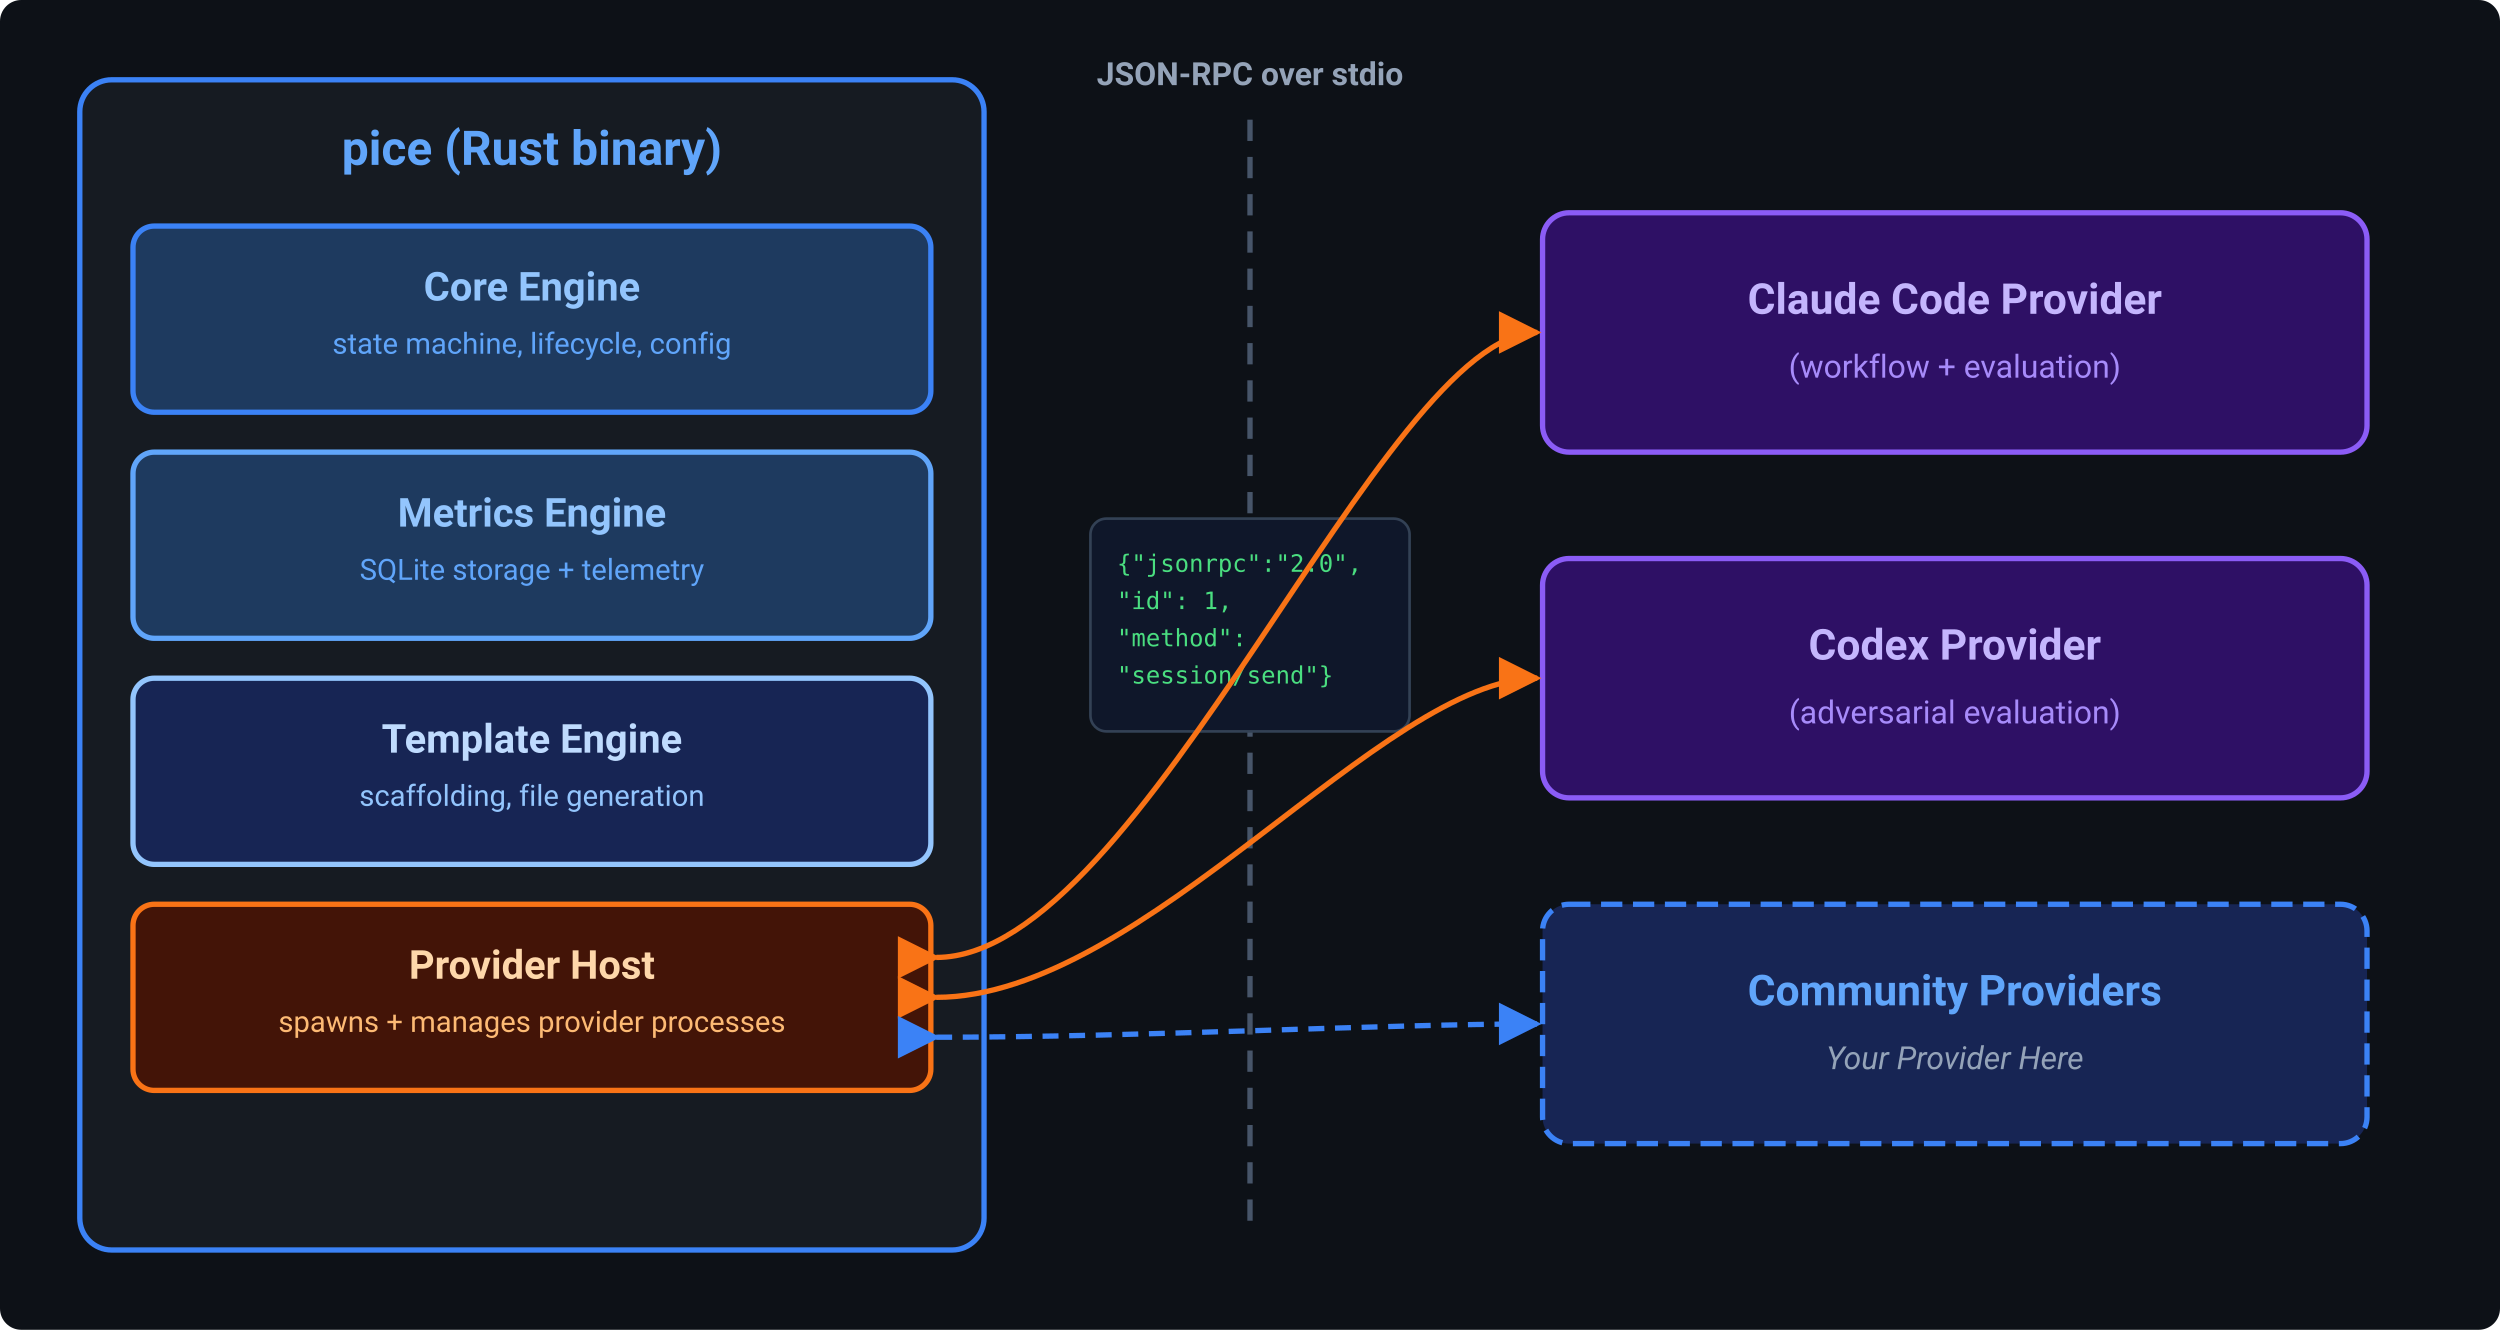
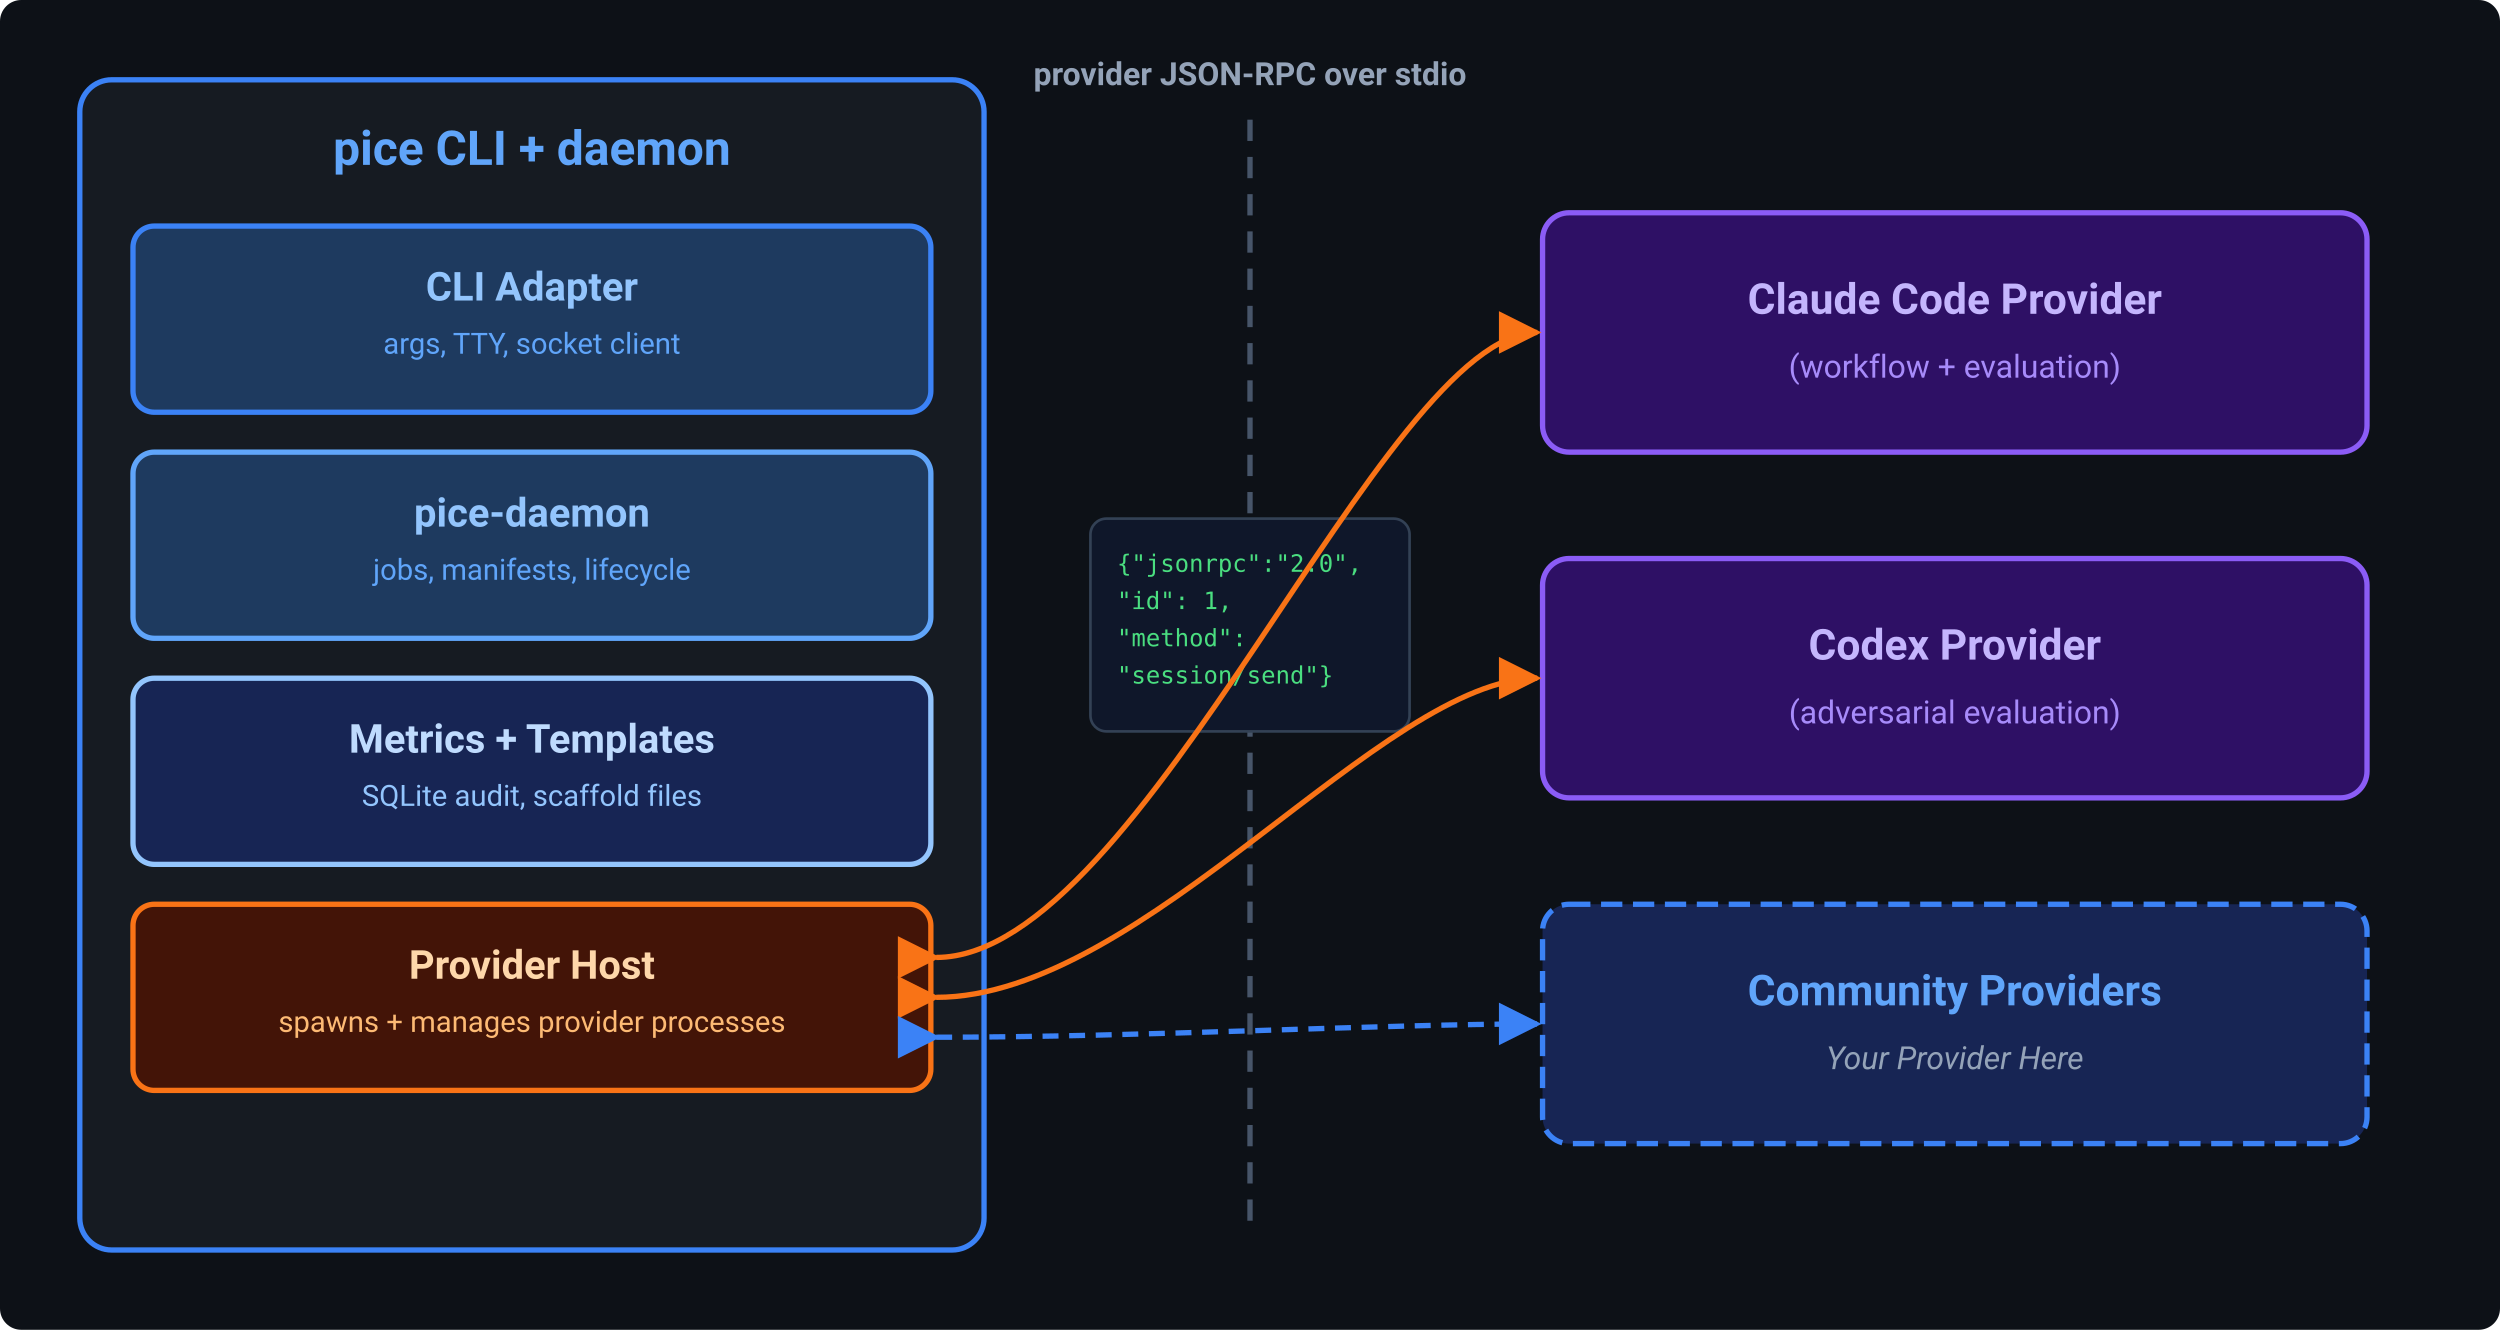
<svg xmlns="http://www.w3.org/2000/svg" viewBox="0 0 940 500">
  <defs>
    <marker id="arrowEnd" viewBox="0 0 10 10" refX="9" refY="5" markerWidth="8" markerHeight="8" orient="auto-start-reverse">
      <path d="M 0 0 L 10 5 L 0 10 z" fill="#f97316" />
    </marker>
    <marker id="arrowStart" viewBox="0 0 10 10" refX="1" refY="5" markerWidth="8" markerHeight="8" orient="auto-start-reverse">
      <path d="M 10 0 L 0 5 L 10 10 z" fill="#f97316" />
    </marker>
    <marker id="arrowEndBlue" viewBox="0 0 10 10" refX="9" refY="5" markerWidth="8" markerHeight="8" orient="auto-start-reverse">
      <path d="M 0 0 L 10 5 L 0 10 z" fill="#3b82f6" />
    </marker>
    <marker id="arrowStartBlue" viewBox="0 0 10 10" refX="1" refY="5" markerWidth="8" markerHeight="8" orient="auto-start-reverse">
      <path d="M 10 0 L 0 5 L 10 10 z" fill="#3b82f6" />
    </marker>
  </defs>
  <rect width="940" height="500" fill="#0d1117" rx="8" />
  <rect x="30" y="30" width="340" height="440" rx="12" fill="#161b22" stroke="#3b82f6" stroke-width="2" />
-   <text x="200" y="62" text-anchor="middle" font-family="'Segoe UI', Roboto, 'Helvetica Neue', sans-serif" font-size="18" font-weight="700" fill="#60a5fa">pice (Rust binary)</text>
+   <text x="200" y="62" text-anchor="middle" font-family="'Segoe UI', Roboto, 'Helvetica Neue', sans-serif" font-size="18" font-weight="700" fill="#60a5fa">pice CLI + daemon</text>
  <rect x="50" y="85" width="300" height="70" rx="8" fill="#1e3a5f" stroke="#3b82f6" stroke-width="2" />
-   <text x="200" y="113" text-anchor="middle" font-family="'Segoe UI', Roboto, 'Helvetica Neue', sans-serif" font-size="15" font-weight="600" fill="#93c5fd">Core Engine</text>
-   <text x="200" y="133" text-anchor="middle" font-family="'Segoe UI', Roboto, 'Helvetica Neue', sans-serif" font-size="11" fill="#60a5fa">state machine, lifecycle, config</text>
+   <text x="200" y="113" text-anchor="middle" font-family="'Segoe UI', Roboto, 'Helvetica Neue', sans-serif" font-size="15" font-weight="600" fill="#93c5fd">CLI Adapter</text>
+   <text x="200" y="133" text-anchor="middle" font-family="'Segoe UI', Roboto, 'Helvetica Neue', sans-serif" font-size="11" fill="#60a5fa">args, TTY, socket client</text>
  <rect x="50" y="170" width="300" height="70" rx="8" fill="#1e3a5f" stroke="#60a5fa" stroke-width="2" />
-   <text x="200" y="198" text-anchor="middle" font-family="'Segoe UI', Roboto, 'Helvetica Neue', sans-serif" font-size="15" font-weight="600" fill="#93c5fd">Metrics Engine</text>
-   <text x="200" y="218" text-anchor="middle" font-family="'Segoe UI', Roboto, 'Helvetica Neue', sans-serif" font-size="11" fill="#60a5fa">SQLite storage + telemetry</text>
+   <text x="200" y="198" text-anchor="middle" font-family="'Segoe UI', Roboto, 'Helvetica Neue', sans-serif" font-size="15" font-weight="600" fill="#93c5fd">pice-daemon</text>
+   <text x="200" y="218" text-anchor="middle" font-family="'Segoe UI', Roboto, 'Helvetica Neue', sans-serif" font-size="11" fill="#60a5fa">jobs, manifests, lifecycle</text>
  <rect x="50" y="255" width="300" height="70" rx="8" fill="#172554" stroke="#93c5fd" stroke-width="2" />
-   <text x="200" y="283" text-anchor="middle" font-family="'Segoe UI', Roboto, 'Helvetica Neue', sans-serif" font-size="15" font-weight="600" fill="#bfdbfe">Template Engine</text>
-   <text x="200" y="303" text-anchor="middle" font-family="'Segoe UI', Roboto, 'Helvetica Neue', sans-serif" font-size="11" fill="#93c5fd">scaffolding, file generation</text>
+   <text x="200" y="283" text-anchor="middle" font-family="'Segoe UI', Roboto, 'Helvetica Neue', sans-serif" font-size="15" font-weight="600" fill="#bfdbfe">Metrics + Templates</text>
+   <text x="200" y="303" text-anchor="middle" font-family="'Segoe UI', Roboto, 'Helvetica Neue', sans-serif" font-size="11" fill="#93c5fd">SQLite audit, scaffold files</text>
  <rect x="50" y="340" width="300" height="70" rx="8" fill="#431407" stroke="#f97316" stroke-width="2" />
  <text x="200" y="368" text-anchor="middle" font-family="'Segoe UI', Roboto, 'Helvetica Neue', sans-serif" font-size="15" font-weight="600" fill="#fed7aa">Provider Host</text>
  <text x="200" y="388" text-anchor="middle" font-family="'Segoe UI', Roboto, 'Helvetica Neue', sans-serif" font-size="11" fill="#fdba74">spawns + manages provider processes</text>
  <line x1="470" y1="45" x2="470" y2="465" stroke="#475569" stroke-width="2" stroke-dasharray="8,6" />
-   <text x="470" y="32" text-anchor="middle" font-family="'Segoe UI', Roboto, 'Helvetica Neue', sans-serif" font-size="12" font-weight="600" fill="#94a3b8">JSON-RPC over stdio</text>
+   <text x="470" y="32" text-anchor="middle" font-family="'Segoe UI', Roboto, 'Helvetica Neue', sans-serif" font-size="12" font-weight="600" fill="#94a3b8">provider JSON-RPC over stdio</text>
  <rect x="410" y="195" width="120" height="80" rx="6" fill="#0f172a" stroke="#334155" stroke-width="1" />
  <text x="420" y="215" font-family="'SF Mono', 'Fira Code', 'Consolas', monospace" font-size="9" fill="#4ade80">{"jsonrpc":"2.0",</text>
  <text x="420" y="229" font-family="'SF Mono', 'Fira Code', 'Consolas', monospace" font-size="9" fill="#4ade80"> "id": 1,</text>
  <text x="420" y="243" font-family="'SF Mono', 'Fira Code', 'Consolas', monospace" font-size="9" fill="#4ade80"> "method":</text>
  <text x="420" y="257" font-family="'SF Mono', 'Fira Code', 'Consolas', monospace" font-size="9" fill="#4ade80">  "session/send"}</text>
  <rect x="580" y="80" width="310" height="90" rx="10" fill="#2e1065" stroke="#8b5cf6" stroke-width="2" />
  <text x="735" y="118" text-anchor="middle" font-family="'Segoe UI', Roboto, 'Helvetica Neue', sans-serif" font-size="16" font-weight="600" fill="#c4b5fd">Claude Code Provider</text>
  <text x="735" y="142" text-anchor="middle" font-family="'Segoe UI', Roboto, 'Helvetica Neue', sans-serif" font-size="12" fill="#a78bfa">(workflow + evaluation)</text>
  <rect x="580" y="210" width="310" height="90" rx="10" fill="#2e1065" stroke="#8b5cf6" stroke-width="2" />
  <text x="735" y="248" text-anchor="middle" font-family="'Segoe UI', Roboto, 'Helvetica Neue', sans-serif" font-size="16" font-weight="600" fill="#c4b5fd">Codex Provider</text>
  <text x="735" y="272" text-anchor="middle" font-family="'Segoe UI', Roboto, 'Helvetica Neue', sans-serif" font-size="12" fill="#a78bfa">(adversarial evaluation)</text>
  <rect x="580" y="340" width="310" height="90" rx="10" fill="#172554" stroke="#3b82f6" stroke-width="2" stroke-dasharray="8,4" />
  <text x="735" y="378" text-anchor="middle" font-family="'Segoe UI', Roboto, 'Helvetica Neue', sans-serif" font-size="16" font-weight="600" fill="#60a5fa">Community Providers</text>
  <text x="735" y="402" text-anchor="middle" font-family="'Segoe UI', Roboto, 'Helvetica Neue', sans-serif" font-size="12" fill="#94a3b8" font-style="italic">Your Provider Here</text>
  <path d="M 352 360 C 430 360, 520 125, 578 125" fill="none" stroke="#f97316" stroke-width="2" marker-start="url(#arrowStart)" marker-end="url(#arrowEnd)" />
  <path d="M 352 375 C 430 375, 520 255, 578 255" fill="none" stroke="#f97316" stroke-width="2" marker-start="url(#arrowStart)" marker-end="url(#arrowEnd)" />
  <path d="M 352 390 C 430 390, 520 385, 578 385" fill="none" stroke="#3b82f6" stroke-width="2" stroke-dasharray="6,4" marker-start="url(#arrowStartBlue)" marker-end="url(#arrowEndBlue)" />
</svg>
